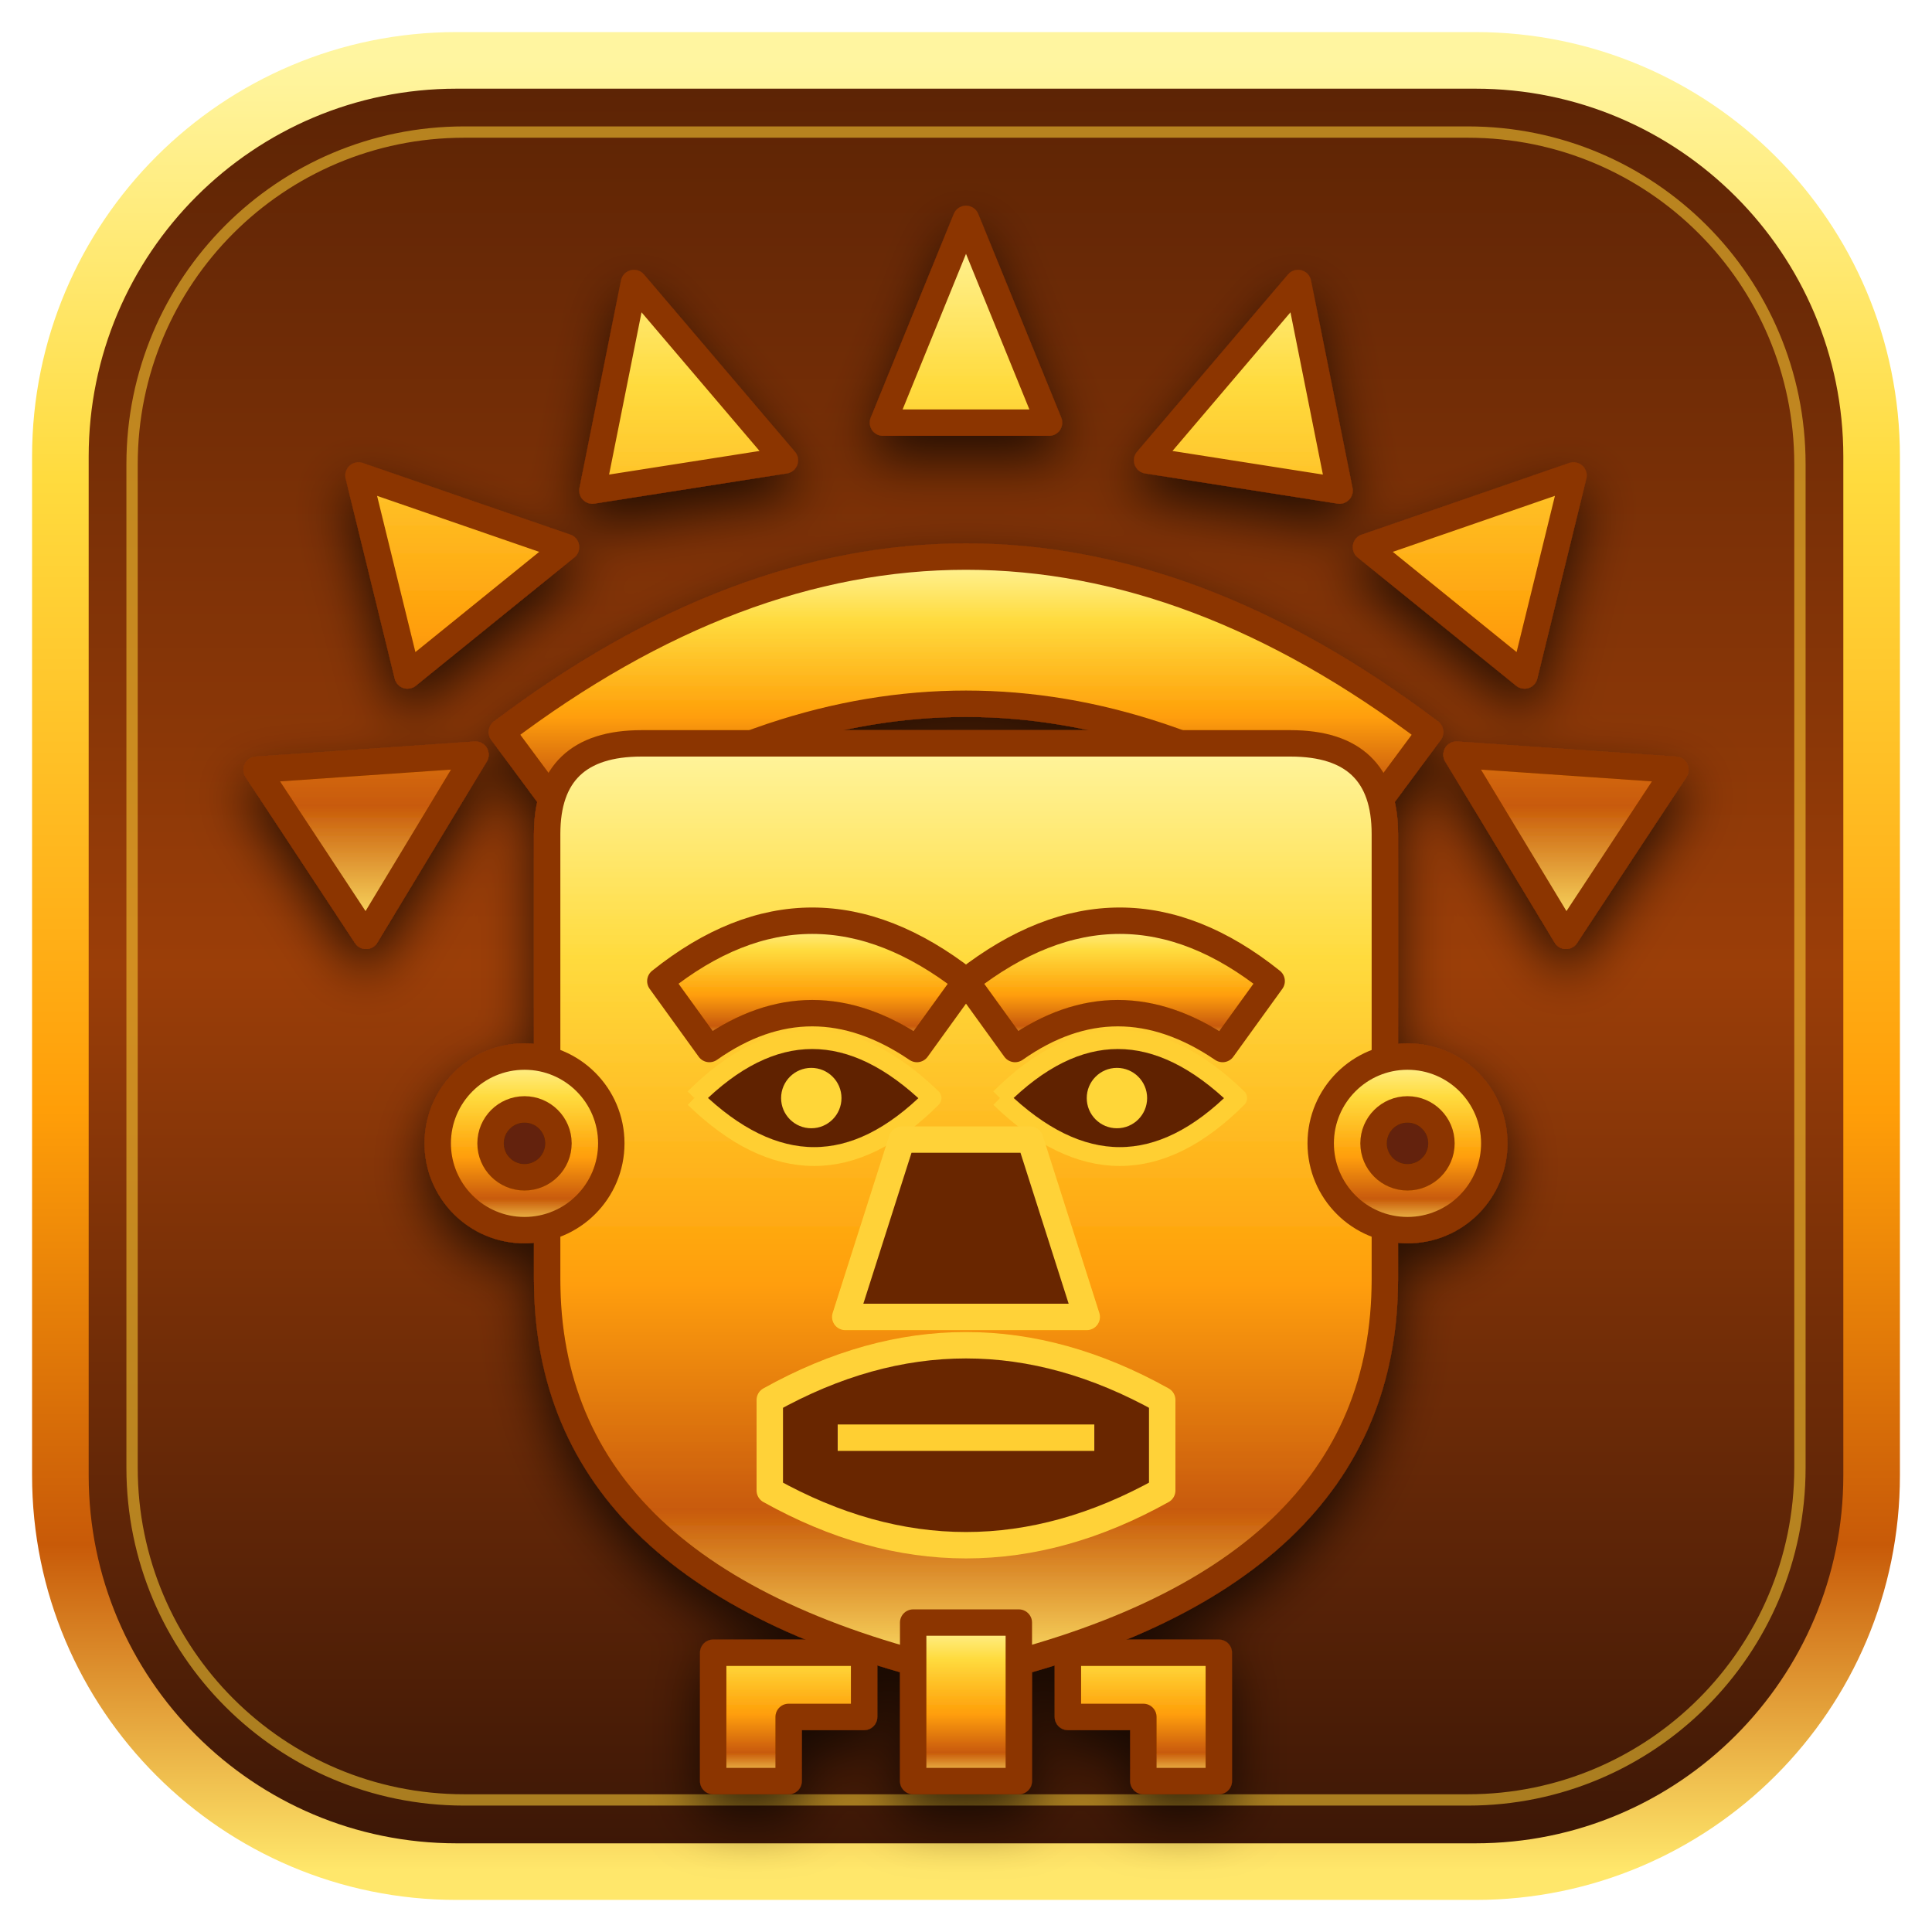
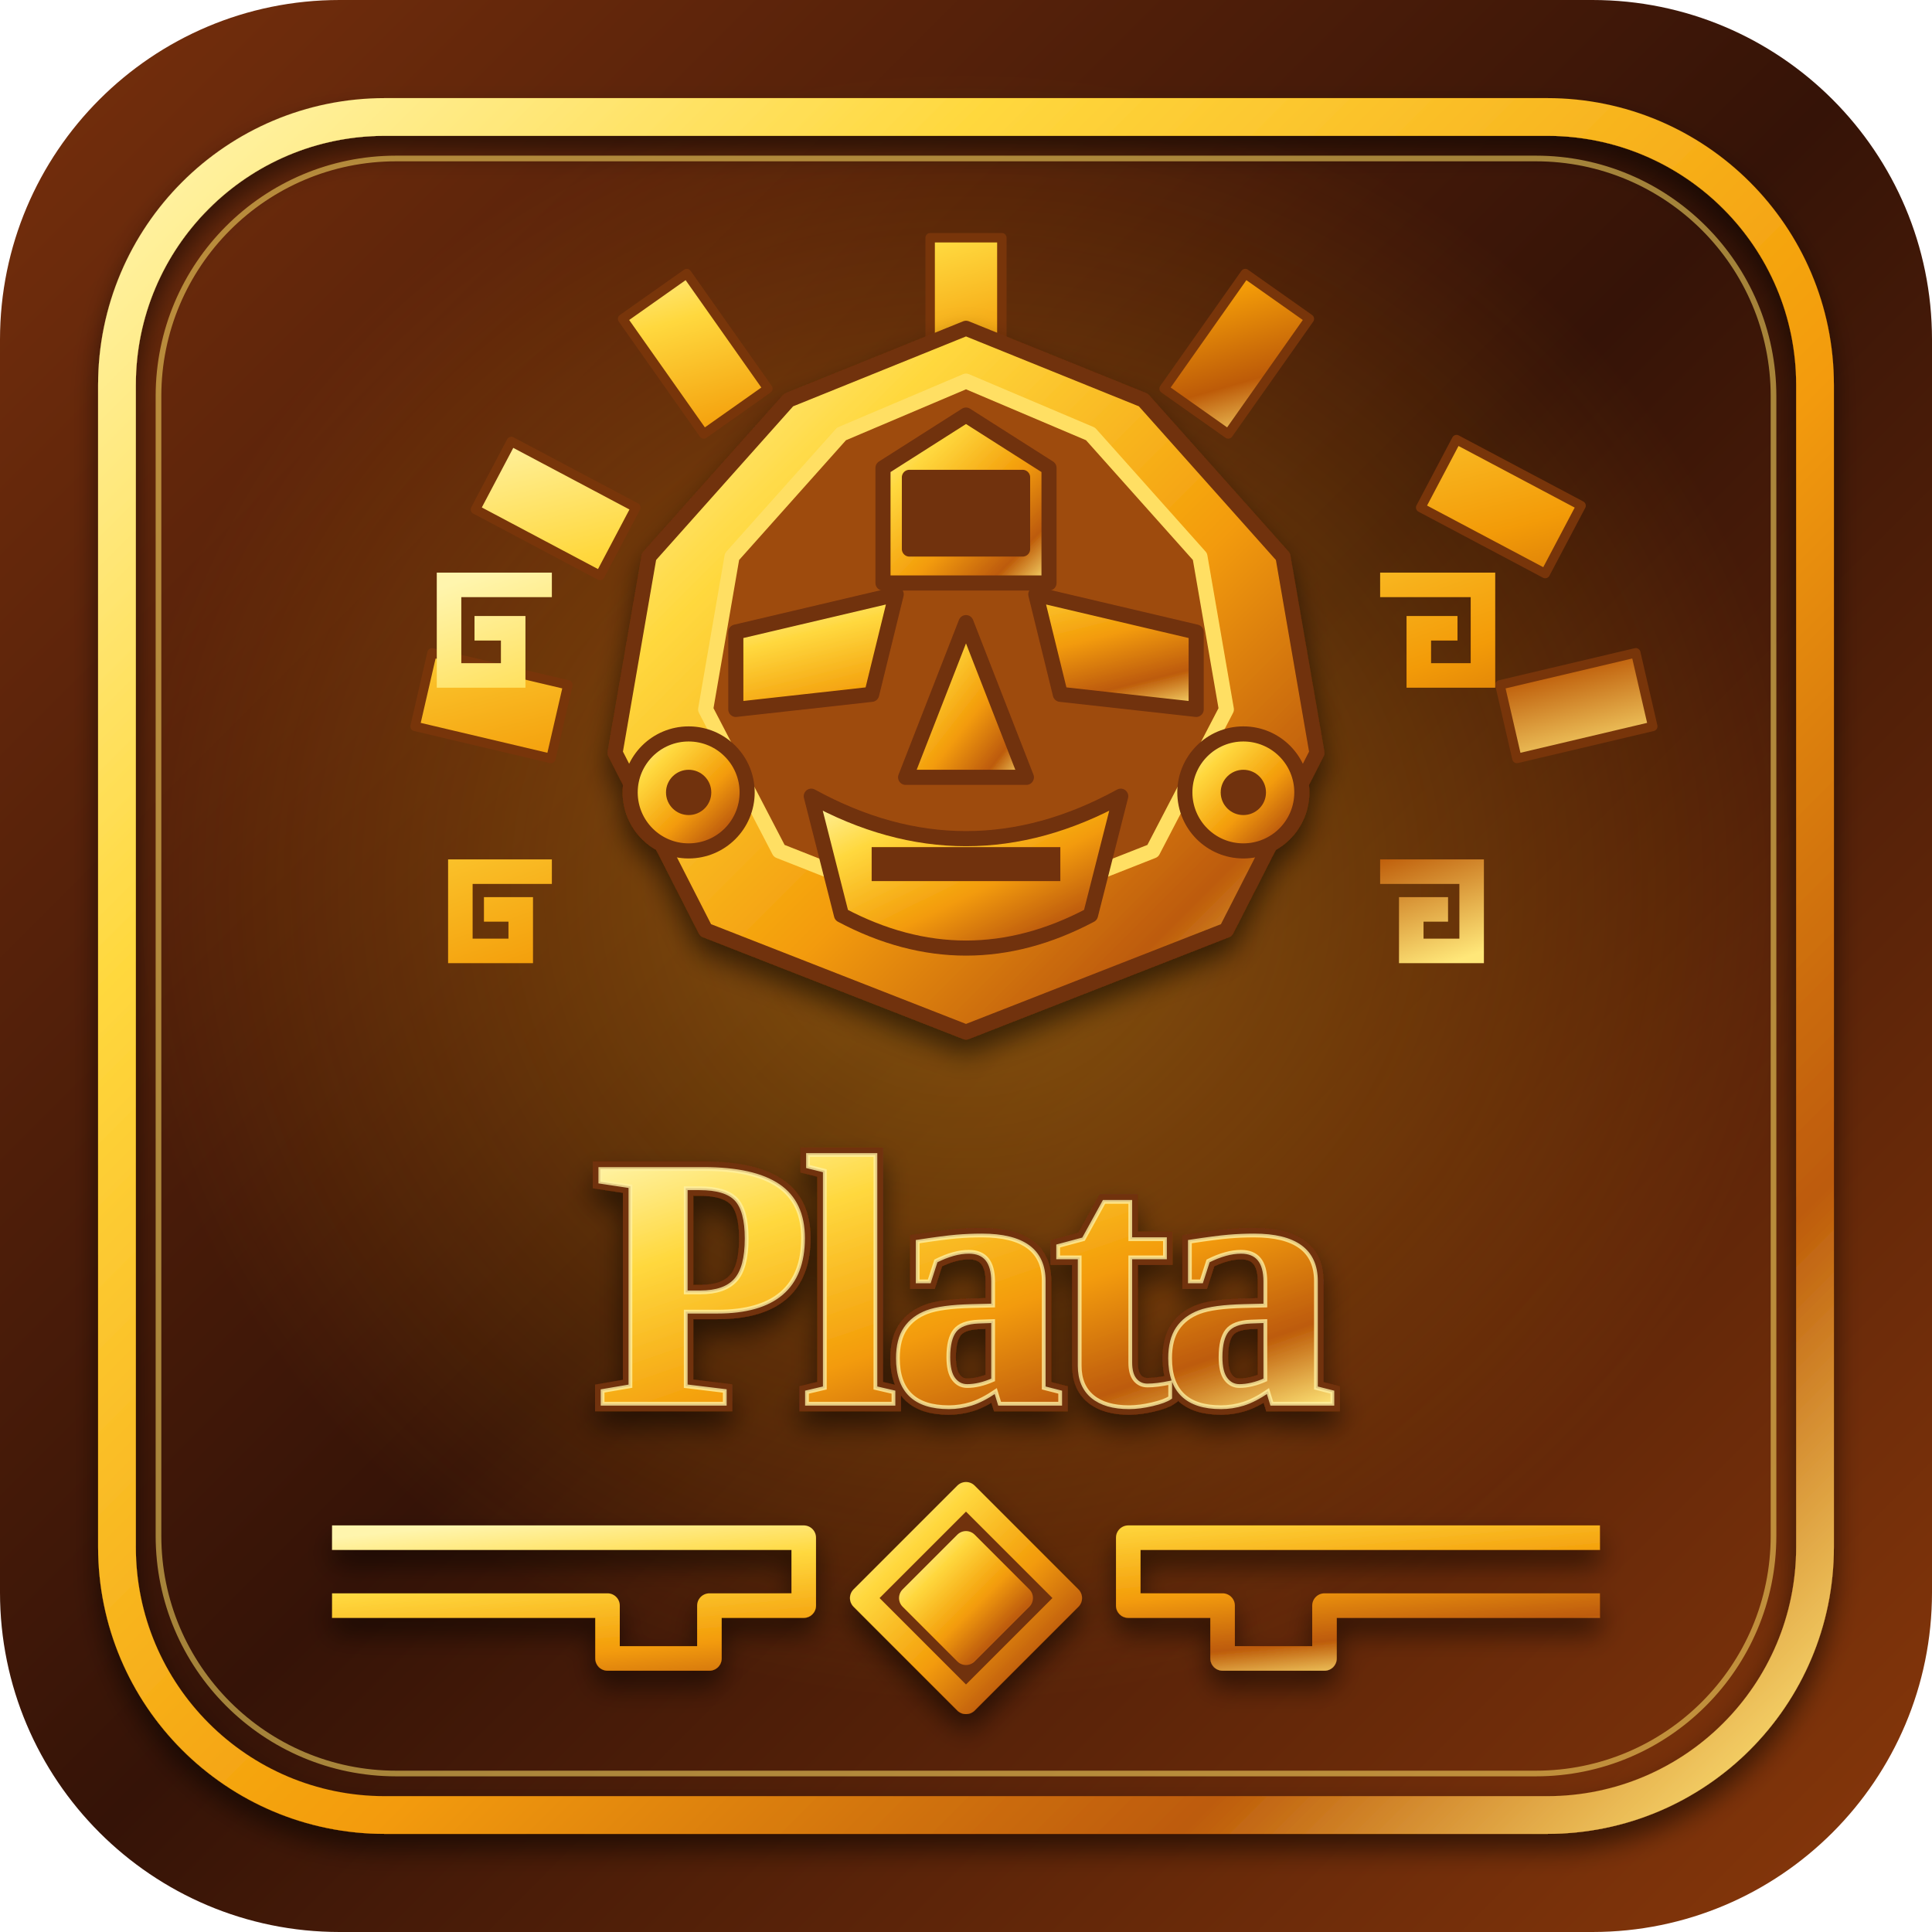
- <svg xmlns="http://www.w3.org/2000/svg" viewBox="0 0 512 512" role="img" aria-labelledby="title desc">
+ <svg xmlns="http://www.w3.org/2000/svg" width="1024" height="1024" viewBox="0 0 1024 1024" role="img" aria-labelledby="title desc">
  <defs>
-     <linearGradient id="bg" x2="0" y2="1">
-       <stop stop-color="#5b2305" />
-       <stop offset=".5" stop-color="#9b3e08" />
-       <stop offset="1" stop-color="#3a1606" />
+     <linearGradient id="gold" x1="0" y1="0" x2="1" y2="1">
+       <stop stop-color="#fff5ad" />
+       <stop offset=".25" stop-color="#ffd83e" />
+       <stop offset=".58" stop-color="#f39b08" />
+       <stop offset=".82" stop-color="#bd5b08" />
+       <stop offset="1" stop-color="#ffe779" />
    </linearGradient>
-     <linearGradient id="gold" x2="0" y2="1">
-       <stop stop-color="#fff5a0" />
-       <stop offset=".23" stop-color="#ffdb3e" />
-       <stop offset=".58" stop-color="#ff9e08" />
-       <stop offset=".82" stop-color="#c85a08" />
-       <stop offset="1" stop-color="#ffe76b" />
+     <linearGradient id="bg" x1="0" y1="0" x2="1" y2="1">
+       <stop stop-color="#78300d" />
+       <stop offset=".5" stop-color="#351307" />
+       <stop offset="1" stop-color="#8b390b" />
    </linearGradient>
-     <filter id="shadow" x="-30%" y="-30%" width="160%" height="160%">
-       <feGaussianBlur in="SourceAlpha" stdDeviation="7" />
-       <feOffset dy="6" />
+     <radialGradient id="halo">
+       <stop stop-color="#ffb51c" stop-opacity=".42" />
+       <stop offset="1" stop-color="#ff9d00" stop-opacity="0" />
+     </radialGradient>
+     <filter id="depth" x="-30%" y="-30%" width="160%" height="170%">
+       <feGaussianBlur in="SourceAlpha" stdDeviation="7" result="b" />
+       <feOffset dy="8" result="o" />
      <feComponentTransfer>
-         <feFuncA type="linear" slope=".7" />
+         <feFuncA type="linear" slope=".55" />
      </feComponentTransfer>
      <feMerge>
        <feMergeNode />
        <feMergeNode in="SourceGraphic" />
      </feMerge>
    </filter>
  </defs>
-   <rect x="16" y="16" width="480" height="480" rx="105" fill="url(#bg)" stroke="url(#gold)" stroke-width="15" />
-   <rect x="35" y="35" width="442" height="442" rx="88" fill="none" stroke="#ffcf35" stroke-opacity=".55" stroke-width="3" />
-   <g fill="url(#gold)" stroke="#8c3600" stroke-width="7" stroke-linejoin="round" filter="url(#shadow)">
-     <path d="M256 58l22 54h-44zM168 75l40 47-51 8zM344 75l11 55-51-8zM95 126l55 19-42 34zM417 126l-13 53-42-34zM68 204l58-4-29 48zM444 204l-29 44-29-48z" />
-     <path d="M133 194q123-93 246 0l-20 27q-103-69-206 0z" />
-     <path d="M145 221q0-24 25-24h172q25 0 25 24v118q0 80-111 105-111-25-111-105z" />
-     <path d="M175 260q40-32 81 0l-13 18q-28-19-55 0zM256 260q41-32 81 0l-13 18q-28-19-55 0z" />
-     <path d="M184 291q31-31 63 0-31 31-63 0M265 291q31-31 63 0-31 31-63 0" fill="#602306" stroke="#ffcf31" stroke-width="5" />
-     <circle cx="215" cy="291" r="8" fill="#ffd637" stroke="none" />
-     <circle cx="296" cy="291" r="8" fill="#ffd637" stroke="none" />
-     <path d="M239 302h34l15 47h-64zM204 371q52-29 104 0v24q-52 29-104 0z" fill="#692806" stroke="#ffd238" stroke-width="7" />
-     <path d="M222 381h68" fill="none" stroke="#ffcf31" stroke-width="7" />
-     <circle cx="139" cy="303" r="23" />
-     <circle cx="373" cy="303" r="23" />
-     <circle cx="139" cy="303" r="9" fill="#642407" />
-     <circle cx="373" cy="303" r="9" fill="#642407" />
-     <path d="M189 438h40v17h-20v17h-20zM242 430h28v42h-28zM283 438h40v34h-20v-17h-20z" />
+   <rect width="1024" height="1024" rx="180" fill="url(#bg)" />
+   <ellipse cx="512" cy="470" rx="450" ry="430" fill="url(#halo)" />
+   <rect x="62" y="62" width="900" height="900" rx="142" fill="none" stroke="url(#gold)" stroke-width="20" filter="url(#depth)" />
+   <rect x="84" y="84" width="856" height="856" rx="126" fill="none" stroke="#ffdf64" stroke-width="3" opacity=".55" />
+   <g fill="url(#gold)" stroke="#78350a" stroke-width="5" stroke-linejoin="round">
+     <path d="M493 126h38v66h-38z M330 169l34-24 43 61-34 24z M660 145l34 24-43 61-34-24z" />
+     <path d="M252 270l19-36 66 35-19 36z M753 269l19-36 66 35-19 36z M220 385l9-39 72 17-9 39z M795 363l72-17 9 39-72 17z" />
+   </g>
+   <g filter="url(#depth)" stroke="#713008" stroke-width="8" stroke-linejoin="round">
+     <path d="M512 174l94 38 74 83 18 104-48 94-138 54-138-54-48-94 18-104 74-83z" fill="url(#gold)" />
+     <path d="M512 202l66 28 58 65 14 81-39 75-99 39-99-39-39-75 14-81 58-65z" fill="#9e4b0a" stroke="#ffdf63" />
+     <path d="M512 220l44 28v61h-88v-61z" fill="url(#gold)" />
+     <path d="M482 253h60v38h-60z" fill="#713008" />
+     <path d="M390 335l85-20-13 53-72 8z M634 335l-85-20 13 53 72 8z" fill="url(#gold)" />
+     <path d="M512 330l-32 82h64z" fill="url(#gold)" />
+     <path d="M430 422q82 45 164 0l-16 63q-66 35-132 0z" fill="url(#gold)" />
+     <path d="M462 449h100v18H462z" fill="#713008" stroke="none" />
+     <circle cx="365" cy="420" r="31" fill="url(#gold)" />
+     <circle cx="659" cy="420" r="31" fill="url(#gold)" />
+     <circle cx="365" cy="420" r="12" fill="#713008" stroke="none" />
+     <circle cx="659" cy="420" r="12" fill="#713008" stroke="none" />
+   </g>
+   <g fill="none" stroke="url(#gold)" stroke-width="13" stroke-linecap="square" stroke-linejoin="miter">
+     <path d="M286 310h-48v48h34v-25h-14 M738 310h48v48h-34v-25h14 M286 462h-42v42h32v-22h-13 M738 462h42v42h-32v-22h13" />
+   </g>
+   <text x="512" y="744" text-anchor="middle" font-family="Georgia, 'Times New Roman', serif" font-size="190" font-weight="bold" letter-spacing="-7" fill="url(#gold)" stroke="#713008" stroke-width="8" paint-order="stroke fill" filter="url(#depth)">Plata</text>
+   <text x="512" y="744" text-anchor="middle" font-family="Georgia, 'Times New Roman', serif" font-size="190" font-weight="bold" letter-spacing="-7" fill="none" stroke="#fff0a0" stroke-width="2" opacity=".8">Plata</text>
+   <g fill="none" stroke="url(#gold)" stroke-width="13" stroke-linejoin="round" filter="url(#depth)">
+     <path d="M176 815h250v36h-50v28h-54v-28H176 M848 815H598v36h50v28h54v-28h146" />
+     <path d="M512 792l55 55-55 55-55-55z" fill="#713008" />
+     <path d="M512 818l29 29-29 29-29-29z" fill="url(#gold)" />
  </g>
</svg>
